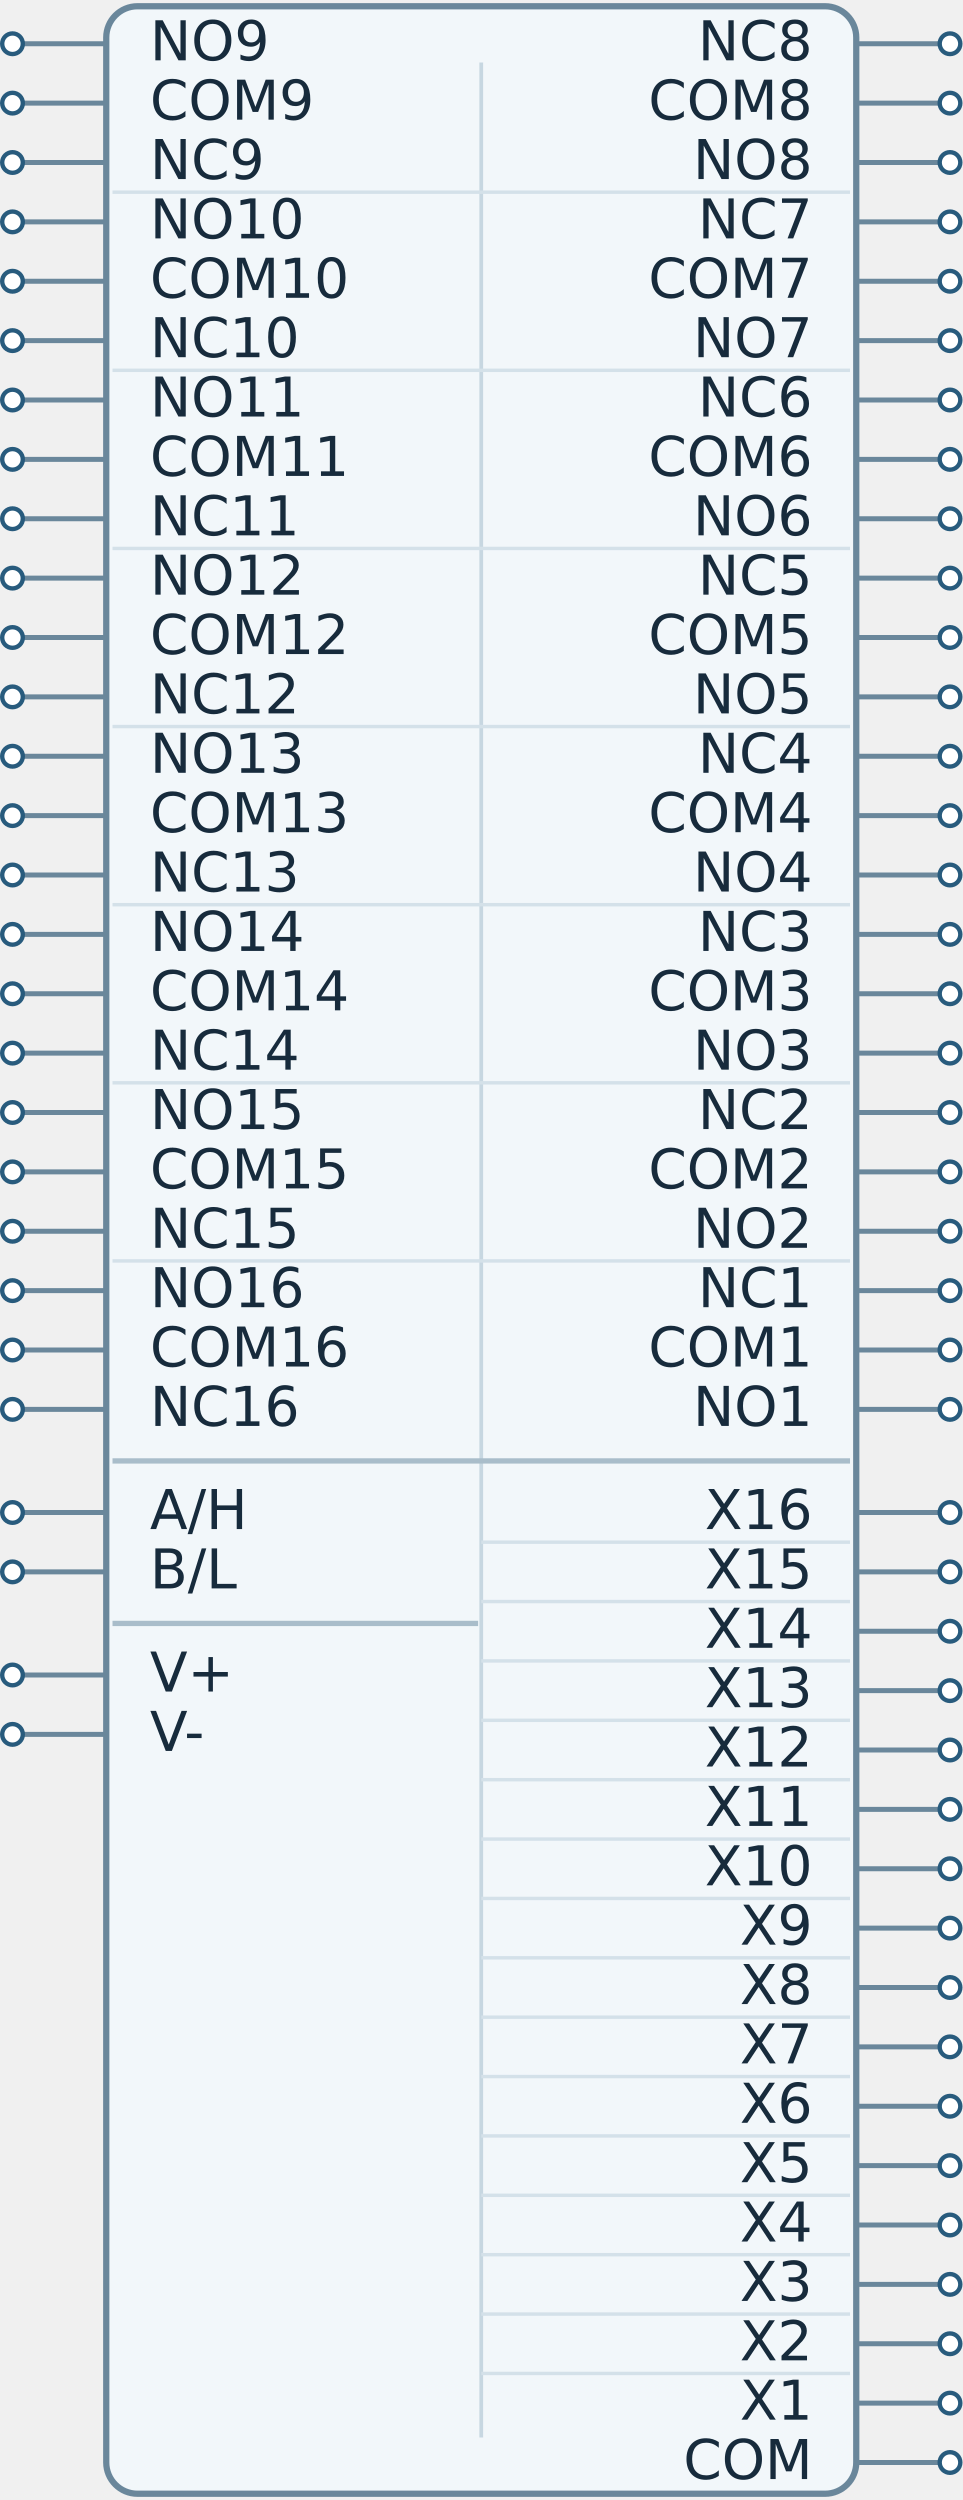
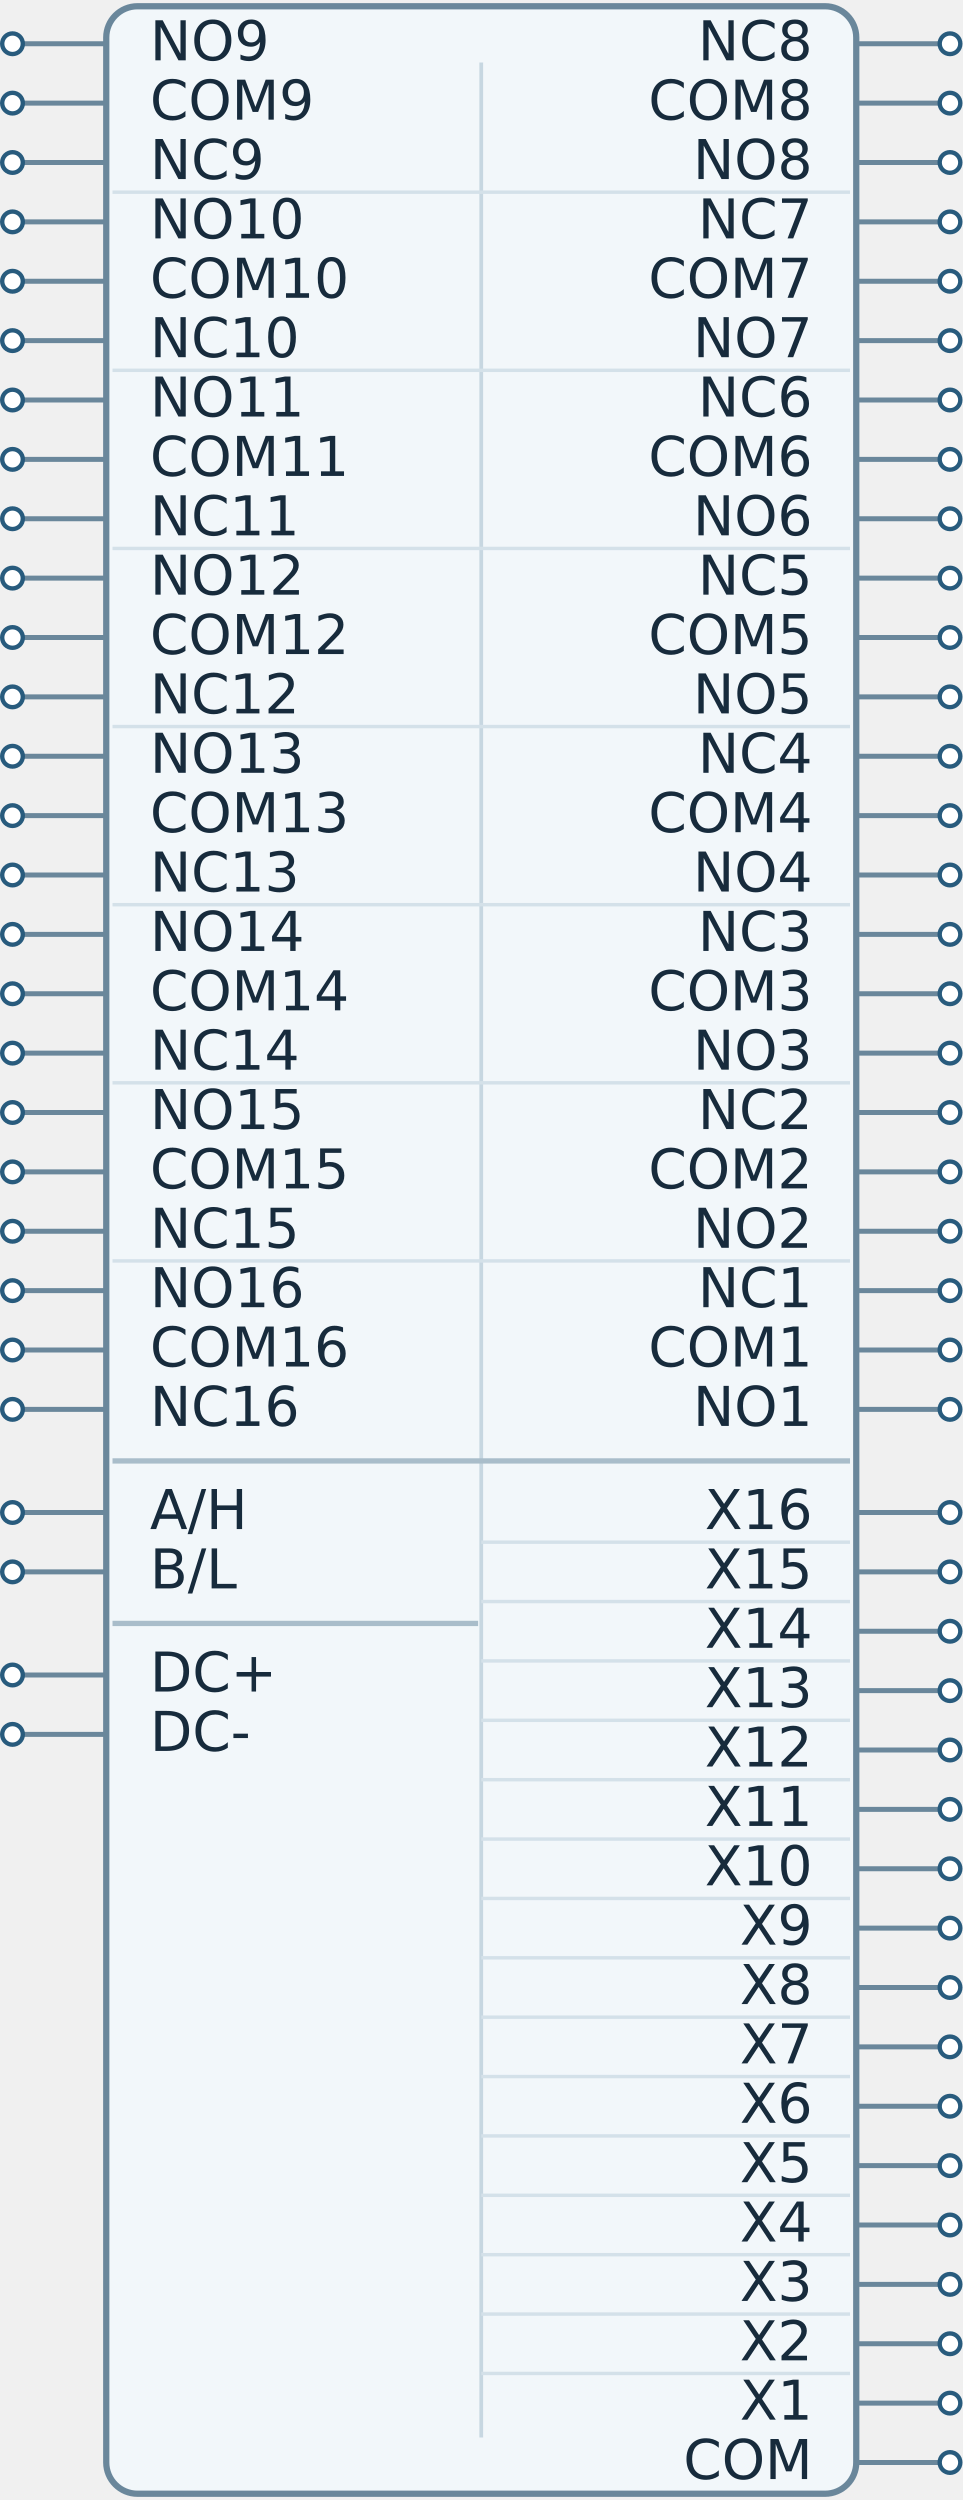
<svg xmlns="http://www.w3.org/2000/svg" viewBox="0 0 154 400">
  <rect x="17" y="1" width="120" height="398" rx="5" fill="#f2f7fa" stroke="#6a879b" />
  <line x1="77" y1="10" x2="77" y2="390" stroke="#c7d7e1" stroke-width=".6" />
  <line x1="77" x2="136" y1="246.75" y2="246.75" stroke="#d4e1e9" stroke-width="0.55" />
  <line x1="77" x2="136" y1="256.25" y2="256.25" stroke="#d4e1e9" stroke-width="0.55" />
  <line x1="77" x2="136" y1="265.75" y2="265.75" stroke="#d4e1e9" stroke-width="0.55" />
  <line x1="77" x2="136" y1="275.25" y2="275.25" stroke="#d4e1e9" stroke-width="0.55" />
  <line x1="77" x2="136" y1="284.75" y2="284.75" stroke="#d4e1e9" stroke-width="0.55" />
  <line x1="77" x2="136" y1="294.25" y2="294.25" stroke="#d4e1e9" stroke-width="0.55" />
  <line x1="77" x2="136" y1="303.75" y2="303.75" stroke="#d4e1e9" stroke-width="0.55" />
  <line x1="77" x2="136" y1="313.25" y2="313.25" stroke="#d4e1e9" stroke-width="0.55" />
  <line x1="77" x2="136" y1="322.75" y2="322.75" stroke="#d4e1e9" stroke-width="0.55" />
  <line x1="77" x2="136" y1="332.25" y2="332.25" stroke="#d4e1e9" stroke-width="0.55" />
  <line x1="77" x2="136" y1="341.75" y2="341.75" stroke="#d4e1e9" stroke-width="0.55" />
  <line x1="77" x2="136" y1="351.25" y2="351.25" stroke="#d4e1e9" stroke-width="0.55" />
  <line x1="77" x2="136" y1="360.75" y2="360.75" stroke="#d4e1e9" stroke-width="0.55" />
  <line x1="77" x2="136" y1="370.25" y2="370.25" stroke="#d4e1e9" stroke-width="0.55" />
  <line x1="77" x2="136" y1="379.75" y2="379.75" stroke="#d4e1e9" stroke-width="0.55" />
  <line x1="18" x2="136" y1="30.75" y2="30.75" stroke="#d4e1e9" stroke-width="0.55" />
  <line x1="18" x2="136" y1="59.25" y2="59.25" stroke="#d4e1e9" stroke-width="0.55" />
  <line x1="18" x2="136" y1="87.75" y2="87.75" stroke="#d4e1e9" stroke-width="0.55" />
  <line x1="18" x2="136" y1="116.25" y2="116.25" stroke="#d4e1e9" stroke-width="0.55" />
  <line x1="18" x2="136" y1="144.75" y2="144.75" stroke="#d4e1e9" stroke-width="0.55" />
  <line x1="18" x2="136" y1="173.25" y2="173.25" stroke="#d4e1e9" stroke-width="0.55" />
  <line x1="18" x2="136" y1="201.75" y2="201.75" stroke="#d4e1e9" stroke-width="0.55" />
  <line x1="18" x2="136" y1="233.75" y2="233.75" stroke="#a9bdca" stroke-width="0.85" />
  <line x1="18" x2="76.5" y1="259.75" y2="259.75" stroke="#a9bdca" stroke-width="0.85" />
  <line x1="2" x2="17" y1="7" y2="7" stroke="#6a879b" stroke-width=".8" />
  <circle cx="2" cy="7" r="1.65" fill="#fff" stroke="#285b7d" stroke-width=".7" data-port="NO9" data-side="left" />
  <text x="24" y="9.65" text-anchor="start" font-family="DejaVu Sans, sans-serif" font-size="8.8" fill="#172b3c">NO9</text>
  <line x1="2" x2="17" y1="16.5" y2="16.5" stroke="#6a879b" stroke-width=".8" />
  <circle cx="2" cy="16.5" r="1.65" fill="#fff" stroke="#285b7d" stroke-width=".7" data-port="COM9" data-side="left" />
  <text x="24" y="19.15" text-anchor="start" font-family="DejaVu Sans, sans-serif" font-size="8.8" fill="#172b3c">COM9</text>
  <line x1="2" x2="17" y1="26" y2="26" stroke="#6a879b" stroke-width=".8" />
  <circle cx="2" cy="26" r="1.65" fill="#fff" stroke="#285b7d" stroke-width=".7" data-port="NC9" data-side="left" />
  <text x="24" y="28.65" text-anchor="start" font-family="DejaVu Sans, sans-serif" font-size="8.8" fill="#172b3c">NC9</text>
  <line x1="2" x2="17" y1="35.5" y2="35.5" stroke="#6a879b" stroke-width=".8" />
  <circle cx="2" cy="35.5" r="1.65" fill="#fff" stroke="#285b7d" stroke-width=".7" data-port="NO10" data-side="left" />
  <text x="24" y="38.15" text-anchor="start" font-family="DejaVu Sans, sans-serif" font-size="8.8" fill="#172b3c">NO10</text>
  <line x1="2" x2="17" y1="45" y2="45" stroke="#6a879b" stroke-width=".8" />
  <circle cx="2" cy="45" r="1.65" fill="#fff" stroke="#285b7d" stroke-width=".7" data-port="COM10" data-side="left" />
  <text x="24" y="47.65" text-anchor="start" font-family="DejaVu Sans, sans-serif" font-size="8.8" fill="#172b3c">COM10</text>
  <line x1="2" x2="17" y1="54.5" y2="54.5" stroke="#6a879b" stroke-width=".8" />
  <circle cx="2" cy="54.5" r="1.65" fill="#fff" stroke="#285b7d" stroke-width=".7" data-port="NC10" data-side="left" />
  <text x="24" y="57.15" text-anchor="start" font-family="DejaVu Sans, sans-serif" font-size="8.8" fill="#172b3c">NC10</text>
  <line x1="2" x2="17" y1="64" y2="64" stroke="#6a879b" stroke-width=".8" />
  <circle cx="2" cy="64" r="1.65" fill="#fff" stroke="#285b7d" stroke-width=".7" data-port="NO11" data-side="left" />
  <text x="24" y="66.65" text-anchor="start" font-family="DejaVu Sans, sans-serif" font-size="8.8" fill="#172b3c">NO11</text>
  <line x1="2" x2="17" y1="73.5" y2="73.5" stroke="#6a879b" stroke-width=".8" />
  <circle cx="2" cy="73.5" r="1.65" fill="#fff" stroke="#285b7d" stroke-width=".7" data-port="COM11" data-side="left" />
  <text x="24" y="76.15" text-anchor="start" font-family="DejaVu Sans, sans-serif" font-size="8.8" fill="#172b3c">COM11</text>
  <line x1="2" x2="17" y1="83" y2="83" stroke="#6a879b" stroke-width=".8" />
  <circle cx="2" cy="83" r="1.65" fill="#fff" stroke="#285b7d" stroke-width=".7" data-port="NC11" data-side="left" />
  <text x="24" y="85.65" text-anchor="start" font-family="DejaVu Sans, sans-serif" font-size="8.8" fill="#172b3c">NC11</text>
  <line x1="2" x2="17" y1="92.5" y2="92.5" stroke="#6a879b" stroke-width=".8" />
  <circle cx="2" cy="92.5" r="1.65" fill="#fff" stroke="#285b7d" stroke-width=".7" data-port="NO12" data-side="left" />
  <text x="24" y="95.15" text-anchor="start" font-family="DejaVu Sans, sans-serif" font-size="8.8" fill="#172b3c">NO12</text>
  <line x1="2" x2="17" y1="102" y2="102" stroke="#6a879b" stroke-width=".8" />
  <circle cx="2" cy="102" r="1.65" fill="#fff" stroke="#285b7d" stroke-width=".7" data-port="COM12" data-side="left" />
  <text x="24" y="104.65" text-anchor="start" font-family="DejaVu Sans, sans-serif" font-size="8.8" fill="#172b3c">COM12</text>
  <line x1="2" x2="17" y1="111.5" y2="111.5" stroke="#6a879b" stroke-width=".8" />
  <circle cx="2" cy="111.5" r="1.65" fill="#fff" stroke="#285b7d" stroke-width=".7" data-port="NC12" data-side="left" />
  <text x="24" y="114.15" text-anchor="start" font-family="DejaVu Sans, sans-serif" font-size="8.8" fill="#172b3c">NC12</text>
  <line x1="2" x2="17" y1="121" y2="121" stroke="#6a879b" stroke-width=".8" />
  <circle cx="2" cy="121" r="1.65" fill="#fff" stroke="#285b7d" stroke-width=".7" data-port="NO13" data-side="left" />
  <text x="24" y="123.65" text-anchor="start" font-family="DejaVu Sans, sans-serif" font-size="8.8" fill="#172b3c">NO13</text>
  <line x1="2" x2="17" y1="130.5" y2="130.5" stroke="#6a879b" stroke-width=".8" />
  <circle cx="2" cy="130.5" r="1.65" fill="#fff" stroke="#285b7d" stroke-width=".7" data-port="COM13" data-side="left" />
  <text x="24" y="133.15" text-anchor="start" font-family="DejaVu Sans, sans-serif" font-size="8.8" fill="#172b3c">COM13</text>
  <line x1="2" x2="17" y1="140" y2="140" stroke="#6a879b" stroke-width=".8" />
  <circle cx="2" cy="140" r="1.65" fill="#fff" stroke="#285b7d" stroke-width=".7" data-port="NC13" data-side="left" />
  <text x="24" y="142.65" text-anchor="start" font-family="DejaVu Sans, sans-serif" font-size="8.8" fill="#172b3c">NC13</text>
  <line x1="2" x2="17" y1="149.5" y2="149.5" stroke="#6a879b" stroke-width=".8" />
  <circle cx="2" cy="149.5" r="1.65" fill="#fff" stroke="#285b7d" stroke-width=".7" data-port="NO14" data-side="left" />
  <text x="24" y="152.15" text-anchor="start" font-family="DejaVu Sans, sans-serif" font-size="8.8" fill="#172b3c">NO14</text>
  <line x1="2" x2="17" y1="159" y2="159" stroke="#6a879b" stroke-width=".8" />
  <circle cx="2" cy="159" r="1.65" fill="#fff" stroke="#285b7d" stroke-width=".7" data-port="COM14" data-side="left" />
  <text x="24" y="161.65" text-anchor="start" font-family="DejaVu Sans, sans-serif" font-size="8.8" fill="#172b3c">COM14</text>
  <line x1="2" x2="17" y1="168.5" y2="168.5" stroke="#6a879b" stroke-width=".8" />
  <circle cx="2" cy="168.5" r="1.65" fill="#fff" stroke="#285b7d" stroke-width=".7" data-port="NC14" data-side="left" />
  <text x="24" y="171.15" text-anchor="start" font-family="DejaVu Sans, sans-serif" font-size="8.8" fill="#172b3c">NC14</text>
  <line x1="2" x2="17" y1="178" y2="178" stroke="#6a879b" stroke-width=".8" />
  <circle cx="2" cy="178" r="1.65" fill="#fff" stroke="#285b7d" stroke-width=".7" data-port="NO15" data-side="left" />
  <text x="24" y="180.65" text-anchor="start" font-family="DejaVu Sans, sans-serif" font-size="8.8" fill="#172b3c">NO15</text>
  <line x1="2" x2="17" y1="187.5" y2="187.5" stroke="#6a879b" stroke-width=".8" />
  <circle cx="2" cy="187.5" r="1.65" fill="#fff" stroke="#285b7d" stroke-width=".7" data-port="COM15" data-side="left" />
  <text x="24" y="190.15" text-anchor="start" font-family="DejaVu Sans, sans-serif" font-size="8.8" fill="#172b3c">COM15</text>
  <line x1="2" x2="17" y1="197" y2="197" stroke="#6a879b" stroke-width=".8" />
  <circle cx="2" cy="197" r="1.65" fill="#fff" stroke="#285b7d" stroke-width=".7" data-port="NC15" data-side="left" />
  <text x="24" y="199.65" text-anchor="start" font-family="DejaVu Sans, sans-serif" font-size="8.8" fill="#172b3c">NC15</text>
  <line x1="2" x2="17" y1="206.5" y2="206.5" stroke="#6a879b" stroke-width=".8" />
  <circle cx="2" cy="206.5" r="1.65" fill="#fff" stroke="#285b7d" stroke-width=".7" data-port="NO16" data-side="left" />
  <text x="24" y="209.15" text-anchor="start" font-family="DejaVu Sans, sans-serif" font-size="8.8" fill="#172b3c">NO16</text>
  <line x1="2" x2="17" y1="216" y2="216" stroke="#6a879b" stroke-width=".8" />
  <circle cx="2" cy="216" r="1.65" fill="#fff" stroke="#285b7d" stroke-width=".7" data-port="COM16" data-side="left" />
  <text x="24" y="218.65" text-anchor="start" font-family="DejaVu Sans, sans-serif" font-size="8.8" fill="#172b3c">COM16</text>
  <line x1="2" x2="17" y1="225.5" y2="225.5" stroke="#6a879b" stroke-width=".8" />
  <circle cx="2" cy="225.5" r="1.65" fill="#fff" stroke="#285b7d" stroke-width=".7" data-port="NC16" data-side="left" />
  <text x="24" y="228.15" text-anchor="start" font-family="DejaVu Sans, sans-serif" font-size="8.8" fill="#172b3c">NC16</text>
  <line x1="2" x2="17" y1="242" y2="242" stroke="#6a879b" stroke-width=".8" />
  <circle cx="2" cy="242" r="1.65" fill="#fff" stroke="#285b7d" stroke-width=".7" data-port="A/H" data-side="left" />
  <text x="24" y="244.65" text-anchor="start" font-family="DejaVu Sans, sans-serif" font-size="8.8" fill="#172b3c">A/H</text>
  <line x1="2" x2="17" y1="251.5" y2="251.5" stroke="#6a879b" stroke-width=".8" />
  <circle cx="2" cy="251.5" r="1.65" fill="#fff" stroke="#285b7d" stroke-width=".7" data-port="B/L" data-side="left" />
  <text x="24" y="254.15" text-anchor="start" font-family="DejaVu Sans, sans-serif" font-size="8.8" fill="#172b3c">B/L</text>
  <line x1="2" x2="17" y1="268" y2="268" stroke="#6a879b" stroke-width=".8" />
-   <circle cx="2" cy="268" r="1.65" fill="#fff" stroke="#285b7d" stroke-width=".7" data-port="V+" data-side="left" />
-   <text x="24" y="270.65" text-anchor="start" font-family="DejaVu Sans, sans-serif" font-size="8.8" fill="#172b3c">V+</text>
+   <circle cx="2" cy="268" r="1.65" fill="#fff" stroke="#285b7d" stroke-width=".7" data-port="DC+" data-side="left" />
+   <text x="24" y="270.65" text-anchor="start" font-family="DejaVu Sans, sans-serif" font-size="8.8" fill="#172b3c">DC+</text>
  <line x1="2" x2="17" y1="277.5" y2="277.5" stroke="#6a879b" stroke-width=".8" />
-   <circle cx="2" cy="277.5" r="1.65" fill="#fff" stroke="#285b7d" stroke-width=".7" data-port="V-" data-side="left" />
-   <text x="24" y="280.15" text-anchor="start" font-family="DejaVu Sans, sans-serif" font-size="8.8" fill="#172b3c">V-</text>
+   <circle cx="2" cy="277.5" r="1.65" fill="#fff" stroke="#285b7d" stroke-width=".7" data-port="DC-" data-side="left" />
+   <text x="24" y="280.15" text-anchor="start" font-family="DejaVu Sans, sans-serif" font-size="8.8" fill="#172b3c">DC-</text>
  <line x1="152" x2="137" y1="7" y2="7" stroke="#6a879b" stroke-width=".8" />
  <circle cx="152" cy="7" r="1.65" fill="#fff" stroke="#285b7d" stroke-width=".7" data-port="NC8" data-side="right" />
  <text x="130" y="9.65" text-anchor="end" font-family="DejaVu Sans, sans-serif" font-size="8.8" fill="#172b3c">NC8</text>
  <line x1="152" x2="137" y1="16.5" y2="16.5" stroke="#6a879b" stroke-width=".8" />
  <circle cx="152" cy="16.5" r="1.65" fill="#fff" stroke="#285b7d" stroke-width=".7" data-port="COM8" data-side="right" />
  <text x="130" y="19.15" text-anchor="end" font-family="DejaVu Sans, sans-serif" font-size="8.8" fill="#172b3c">COM8</text>
  <line x1="152" x2="137" y1="26" y2="26" stroke="#6a879b" stroke-width=".8" />
  <circle cx="152" cy="26" r="1.65" fill="#fff" stroke="#285b7d" stroke-width=".7" data-port="NO8" data-side="right" />
  <text x="130" y="28.65" text-anchor="end" font-family="DejaVu Sans, sans-serif" font-size="8.8" fill="#172b3c">NO8</text>
  <line x1="152" x2="137" y1="35.5" y2="35.5" stroke="#6a879b" stroke-width=".8" />
  <circle cx="152" cy="35.5" r="1.65" fill="#fff" stroke="#285b7d" stroke-width=".7" data-port="NC7" data-side="right" />
  <text x="130" y="38.15" text-anchor="end" font-family="DejaVu Sans, sans-serif" font-size="8.8" fill="#172b3c">NC7</text>
  <line x1="152" x2="137" y1="45" y2="45" stroke="#6a879b" stroke-width=".8" />
  <circle cx="152" cy="45" r="1.65" fill="#fff" stroke="#285b7d" stroke-width=".7" data-port="COM7" data-side="right" />
  <text x="130" y="47.65" text-anchor="end" font-family="DejaVu Sans, sans-serif" font-size="8.8" fill="#172b3c">COM7</text>
  <line x1="152" x2="137" y1="54.5" y2="54.5" stroke="#6a879b" stroke-width=".8" />
  <circle cx="152" cy="54.5" r="1.65" fill="#fff" stroke="#285b7d" stroke-width=".7" data-port="NO7" data-side="right" />
  <text x="130" y="57.15" text-anchor="end" font-family="DejaVu Sans, sans-serif" font-size="8.8" fill="#172b3c">NO7</text>
  <line x1="152" x2="137" y1="64" y2="64" stroke="#6a879b" stroke-width=".8" />
  <circle cx="152" cy="64" r="1.65" fill="#fff" stroke="#285b7d" stroke-width=".7" data-port="NC6" data-side="right" />
  <text x="130" y="66.65" text-anchor="end" font-family="DejaVu Sans, sans-serif" font-size="8.8" fill="#172b3c">NC6</text>
  <line x1="152" x2="137" y1="73.5" y2="73.5" stroke="#6a879b" stroke-width=".8" />
  <circle cx="152" cy="73.5" r="1.65" fill="#fff" stroke="#285b7d" stroke-width=".7" data-port="COM6" data-side="right" />
  <text x="130" y="76.15" text-anchor="end" font-family="DejaVu Sans, sans-serif" font-size="8.8" fill="#172b3c">COM6</text>
  <line x1="152" x2="137" y1="83" y2="83" stroke="#6a879b" stroke-width=".8" />
  <circle cx="152" cy="83" r="1.65" fill="#fff" stroke="#285b7d" stroke-width=".7" data-port="NO6" data-side="right" />
  <text x="130" y="85.65" text-anchor="end" font-family="DejaVu Sans, sans-serif" font-size="8.8" fill="#172b3c">NO6</text>
  <line x1="152" x2="137" y1="92.5" y2="92.5" stroke="#6a879b" stroke-width=".8" />
  <circle cx="152" cy="92.5" r="1.65" fill="#fff" stroke="#285b7d" stroke-width=".7" data-port="NC5" data-side="right" />
  <text x="130" y="95.15" text-anchor="end" font-family="DejaVu Sans, sans-serif" font-size="8.8" fill="#172b3c">NC5</text>
  <line x1="152" x2="137" y1="102" y2="102" stroke="#6a879b" stroke-width=".8" />
  <circle cx="152" cy="102" r="1.65" fill="#fff" stroke="#285b7d" stroke-width=".7" data-port="COM5" data-side="right" />
  <text x="130" y="104.65" text-anchor="end" font-family="DejaVu Sans, sans-serif" font-size="8.8" fill="#172b3c">COM5</text>
  <line x1="152" x2="137" y1="111.5" y2="111.5" stroke="#6a879b" stroke-width=".8" />
  <circle cx="152" cy="111.5" r="1.65" fill="#fff" stroke="#285b7d" stroke-width=".7" data-port="NO5" data-side="right" />
  <text x="130" y="114.15" text-anchor="end" font-family="DejaVu Sans, sans-serif" font-size="8.8" fill="#172b3c">NO5</text>
  <line x1="152" x2="137" y1="121" y2="121" stroke="#6a879b" stroke-width=".8" />
  <circle cx="152" cy="121" r="1.65" fill="#fff" stroke="#285b7d" stroke-width=".7" data-port="NC4" data-side="right" />
  <text x="130" y="123.65" text-anchor="end" font-family="DejaVu Sans, sans-serif" font-size="8.8" fill="#172b3c">NC4</text>
  <line x1="152" x2="137" y1="130.5" y2="130.5" stroke="#6a879b" stroke-width=".8" />
  <circle cx="152" cy="130.5" r="1.65" fill="#fff" stroke="#285b7d" stroke-width=".7" data-port="COM4" data-side="right" />
  <text x="130" y="133.15" text-anchor="end" font-family="DejaVu Sans, sans-serif" font-size="8.8" fill="#172b3c">COM4</text>
  <line x1="152" x2="137" y1="140" y2="140" stroke="#6a879b" stroke-width=".8" />
  <circle cx="152" cy="140" r="1.65" fill="#fff" stroke="#285b7d" stroke-width=".7" data-port="NO4" data-side="right" />
  <text x="130" y="142.65" text-anchor="end" font-family="DejaVu Sans, sans-serif" font-size="8.8" fill="#172b3c">NO4</text>
  <line x1="152" x2="137" y1="149.5" y2="149.5" stroke="#6a879b" stroke-width=".8" />
  <circle cx="152" cy="149.5" r="1.65" fill="#fff" stroke="#285b7d" stroke-width=".7" data-port="NC3" data-side="right" />
  <text x="130" y="152.15" text-anchor="end" font-family="DejaVu Sans, sans-serif" font-size="8.8" fill="#172b3c">NC3</text>
  <line x1="152" x2="137" y1="159" y2="159" stroke="#6a879b" stroke-width=".8" />
  <circle cx="152" cy="159" r="1.65" fill="#fff" stroke="#285b7d" stroke-width=".7" data-port="COM3" data-side="right" />
  <text x="130" y="161.65" text-anchor="end" font-family="DejaVu Sans, sans-serif" font-size="8.8" fill="#172b3c">COM3</text>
  <line x1="152" x2="137" y1="168.5" y2="168.5" stroke="#6a879b" stroke-width=".8" />
  <circle cx="152" cy="168.5" r="1.65" fill="#fff" stroke="#285b7d" stroke-width=".7" data-port="NO3" data-side="right" />
  <text x="130" y="171.15" text-anchor="end" font-family="DejaVu Sans, sans-serif" font-size="8.8" fill="#172b3c">NO3</text>
  <line x1="152" x2="137" y1="178" y2="178" stroke="#6a879b" stroke-width=".8" />
  <circle cx="152" cy="178" r="1.65" fill="#fff" stroke="#285b7d" stroke-width=".7" data-port="NC2" data-side="right" />
  <text x="130" y="180.65" text-anchor="end" font-family="DejaVu Sans, sans-serif" font-size="8.8" fill="#172b3c">NC2</text>
  <line x1="152" x2="137" y1="187.5" y2="187.5" stroke="#6a879b" stroke-width=".8" />
  <circle cx="152" cy="187.5" r="1.65" fill="#fff" stroke="#285b7d" stroke-width=".7" data-port="COM2" data-side="right" />
  <text x="130" y="190.15" text-anchor="end" font-family="DejaVu Sans, sans-serif" font-size="8.8" fill="#172b3c">COM2</text>
  <line x1="152" x2="137" y1="197" y2="197" stroke="#6a879b" stroke-width=".8" />
  <circle cx="152" cy="197" r="1.65" fill="#fff" stroke="#285b7d" stroke-width=".7" data-port="NO2" data-side="right" />
  <text x="130" y="199.65" text-anchor="end" font-family="DejaVu Sans, sans-serif" font-size="8.8" fill="#172b3c">NO2</text>
  <line x1="152" x2="137" y1="206.5" y2="206.5" stroke="#6a879b" stroke-width=".8" />
  <circle cx="152" cy="206.5" r="1.65" fill="#fff" stroke="#285b7d" stroke-width=".7" data-port="NC1" data-side="right" />
  <text x="130" y="209.15" text-anchor="end" font-family="DejaVu Sans, sans-serif" font-size="8.8" fill="#172b3c">NC1</text>
  <line x1="152" x2="137" y1="216" y2="216" stroke="#6a879b" stroke-width=".8" />
  <circle cx="152" cy="216" r="1.65" fill="#fff" stroke="#285b7d" stroke-width=".7" data-port="COM1" data-side="right" />
  <text x="130" y="218.65" text-anchor="end" font-family="DejaVu Sans, sans-serif" font-size="8.8" fill="#172b3c">COM1</text>
  <line x1="152" x2="137" y1="225.5" y2="225.5" stroke="#6a879b" stroke-width=".8" />
  <circle cx="152" cy="225.5" r="1.65" fill="#fff" stroke="#285b7d" stroke-width=".7" data-port="NO1" data-side="right" />
  <text x="130" y="228.15" text-anchor="end" font-family="DejaVu Sans, sans-serif" font-size="8.8" fill="#172b3c">NO1</text>
  <line x1="152" x2="137" y1="242" y2="242" stroke="#6a879b" stroke-width=".8" />
  <circle cx="152" cy="242" r="1.65" fill="#fff" stroke="#285b7d" stroke-width=".7" data-port="X16" data-side="right" />
  <text x="130" y="244.65" text-anchor="end" font-family="DejaVu Sans, sans-serif" font-size="8.8" fill="#172b3c">X16</text>
  <line x1="152" x2="137" y1="251.5" y2="251.5" stroke="#6a879b" stroke-width=".8" />
  <circle cx="152" cy="251.5" r="1.65" fill="#fff" stroke="#285b7d" stroke-width=".7" data-port="X15" data-side="right" />
  <text x="130" y="254.15" text-anchor="end" font-family="DejaVu Sans, sans-serif" font-size="8.8" fill="#172b3c">X15</text>
  <line x1="152" x2="137" y1="261" y2="261" stroke="#6a879b" stroke-width=".8" />
  <circle cx="152" cy="261" r="1.65" fill="#fff" stroke="#285b7d" stroke-width=".7" data-port="X14" data-side="right" />
  <text x="130" y="263.65" text-anchor="end" font-family="DejaVu Sans, sans-serif" font-size="8.8" fill="#172b3c">X14</text>
  <line x1="152" x2="137" y1="270.5" y2="270.5" stroke="#6a879b" stroke-width=".8" />
  <circle cx="152" cy="270.5" r="1.65" fill="#fff" stroke="#285b7d" stroke-width=".7" data-port="X13" data-side="right" />
  <text x="130" y="273.15" text-anchor="end" font-family="DejaVu Sans, sans-serif" font-size="8.8" fill="#172b3c">X13</text>
  <line x1="152" x2="137" y1="280" y2="280" stroke="#6a879b" stroke-width=".8" />
  <circle cx="152" cy="280" r="1.65" fill="#fff" stroke="#285b7d" stroke-width=".7" data-port="X12" data-side="right" />
  <text x="130" y="282.65" text-anchor="end" font-family="DejaVu Sans, sans-serif" font-size="8.8" fill="#172b3c">X12</text>
  <line x1="152" x2="137" y1="289.5" y2="289.5" stroke="#6a879b" stroke-width=".8" />
  <circle cx="152" cy="289.5" r="1.65" fill="#fff" stroke="#285b7d" stroke-width=".7" data-port="X11" data-side="right" />
  <text x="130" y="292.15" text-anchor="end" font-family="DejaVu Sans, sans-serif" font-size="8.8" fill="#172b3c">X11</text>
  <line x1="152" x2="137" y1="299" y2="299" stroke="#6a879b" stroke-width=".8" />
  <circle cx="152" cy="299" r="1.65" fill="#fff" stroke="#285b7d" stroke-width=".7" data-port="X10" data-side="right" />
  <text x="130" y="301.65" text-anchor="end" font-family="DejaVu Sans, sans-serif" font-size="8.8" fill="#172b3c">X10</text>
  <line x1="152" x2="137" y1="308.5" y2="308.5" stroke="#6a879b" stroke-width=".8" />
  <circle cx="152" cy="308.5" r="1.65" fill="#fff" stroke="#285b7d" stroke-width=".7" data-port="X9" data-side="right" />
  <text x="130" y="311.15" text-anchor="end" font-family="DejaVu Sans, sans-serif" font-size="8.8" fill="#172b3c">X9</text>
  <line x1="152" x2="137" y1="318" y2="318" stroke="#6a879b" stroke-width=".8" />
  <circle cx="152" cy="318" r="1.65" fill="#fff" stroke="#285b7d" stroke-width=".7" data-port="X8" data-side="right" />
  <text x="130" y="320.65" text-anchor="end" font-family="DejaVu Sans, sans-serif" font-size="8.8" fill="#172b3c">X8</text>
  <line x1="152" x2="137" y1="327.5" y2="327.5" stroke="#6a879b" stroke-width=".8" />
  <circle cx="152" cy="327.5" r="1.65" fill="#fff" stroke="#285b7d" stroke-width=".7" data-port="X7" data-side="right" />
  <text x="130" y="330.15" text-anchor="end" font-family="DejaVu Sans, sans-serif" font-size="8.8" fill="#172b3c">X7</text>
  <line x1="152" x2="137" y1="337" y2="337" stroke="#6a879b" stroke-width=".8" />
  <circle cx="152" cy="337" r="1.65" fill="#fff" stroke="#285b7d" stroke-width=".7" data-port="X6" data-side="right" />
  <text x="130" y="339.65" text-anchor="end" font-family="DejaVu Sans, sans-serif" font-size="8.8" fill="#172b3c">X6</text>
  <line x1="152" x2="137" y1="346.5" y2="346.5" stroke="#6a879b" stroke-width=".8" />
  <circle cx="152" cy="346.5" r="1.65" fill="#fff" stroke="#285b7d" stroke-width=".7" data-port="X5" data-side="right" />
  <text x="130" y="349.15" text-anchor="end" font-family="DejaVu Sans, sans-serif" font-size="8.8" fill="#172b3c">X5</text>
  <line x1="152" x2="137" y1="356" y2="356" stroke="#6a879b" stroke-width=".8" />
  <circle cx="152" cy="356" r="1.65" fill="#fff" stroke="#285b7d" stroke-width=".7" data-port="X4" data-side="right" />
  <text x="130" y="358.65" text-anchor="end" font-family="DejaVu Sans, sans-serif" font-size="8.8" fill="#172b3c">X4</text>
  <line x1="152" x2="137" y1="365.5" y2="365.5" stroke="#6a879b" stroke-width=".8" />
  <circle cx="152" cy="365.5" r="1.65" fill="#fff" stroke="#285b7d" stroke-width=".7" data-port="X3" data-side="right" />
  <text x="130" y="368.15" text-anchor="end" font-family="DejaVu Sans, sans-serif" font-size="8.8" fill="#172b3c">X3</text>
  <line x1="152" x2="137" y1="375" y2="375" stroke="#6a879b" stroke-width=".8" />
  <circle cx="152" cy="375" r="1.65" fill="#fff" stroke="#285b7d" stroke-width=".7" data-port="X2" data-side="right" />
  <text x="130" y="377.65" text-anchor="end" font-family="DejaVu Sans, sans-serif" font-size="8.8" fill="#172b3c">X2</text>
  <line x1="152" x2="137" y1="384.5" y2="384.5" stroke="#6a879b" stroke-width=".8" />
  <circle cx="152" cy="384.5" r="1.65" fill="#fff" stroke="#285b7d" stroke-width=".7" data-port="X1" data-side="right" />
  <text x="130" y="387.15" text-anchor="end" font-family="DejaVu Sans, sans-serif" font-size="8.8" fill="#172b3c">X1</text>
  <line x1="152" x2="137" y1="394" y2="394" stroke="#6a879b" stroke-width=".8" />
  <circle cx="152" cy="394" r="1.65" fill="#fff" stroke="#285b7d" stroke-width=".7" data-port="COM" data-side="right" />
  <text x="130" y="396.65" text-anchor="end" font-family="DejaVu Sans, sans-serif" font-size="8.8" fill="#172b3c">COM</text>
</svg>
